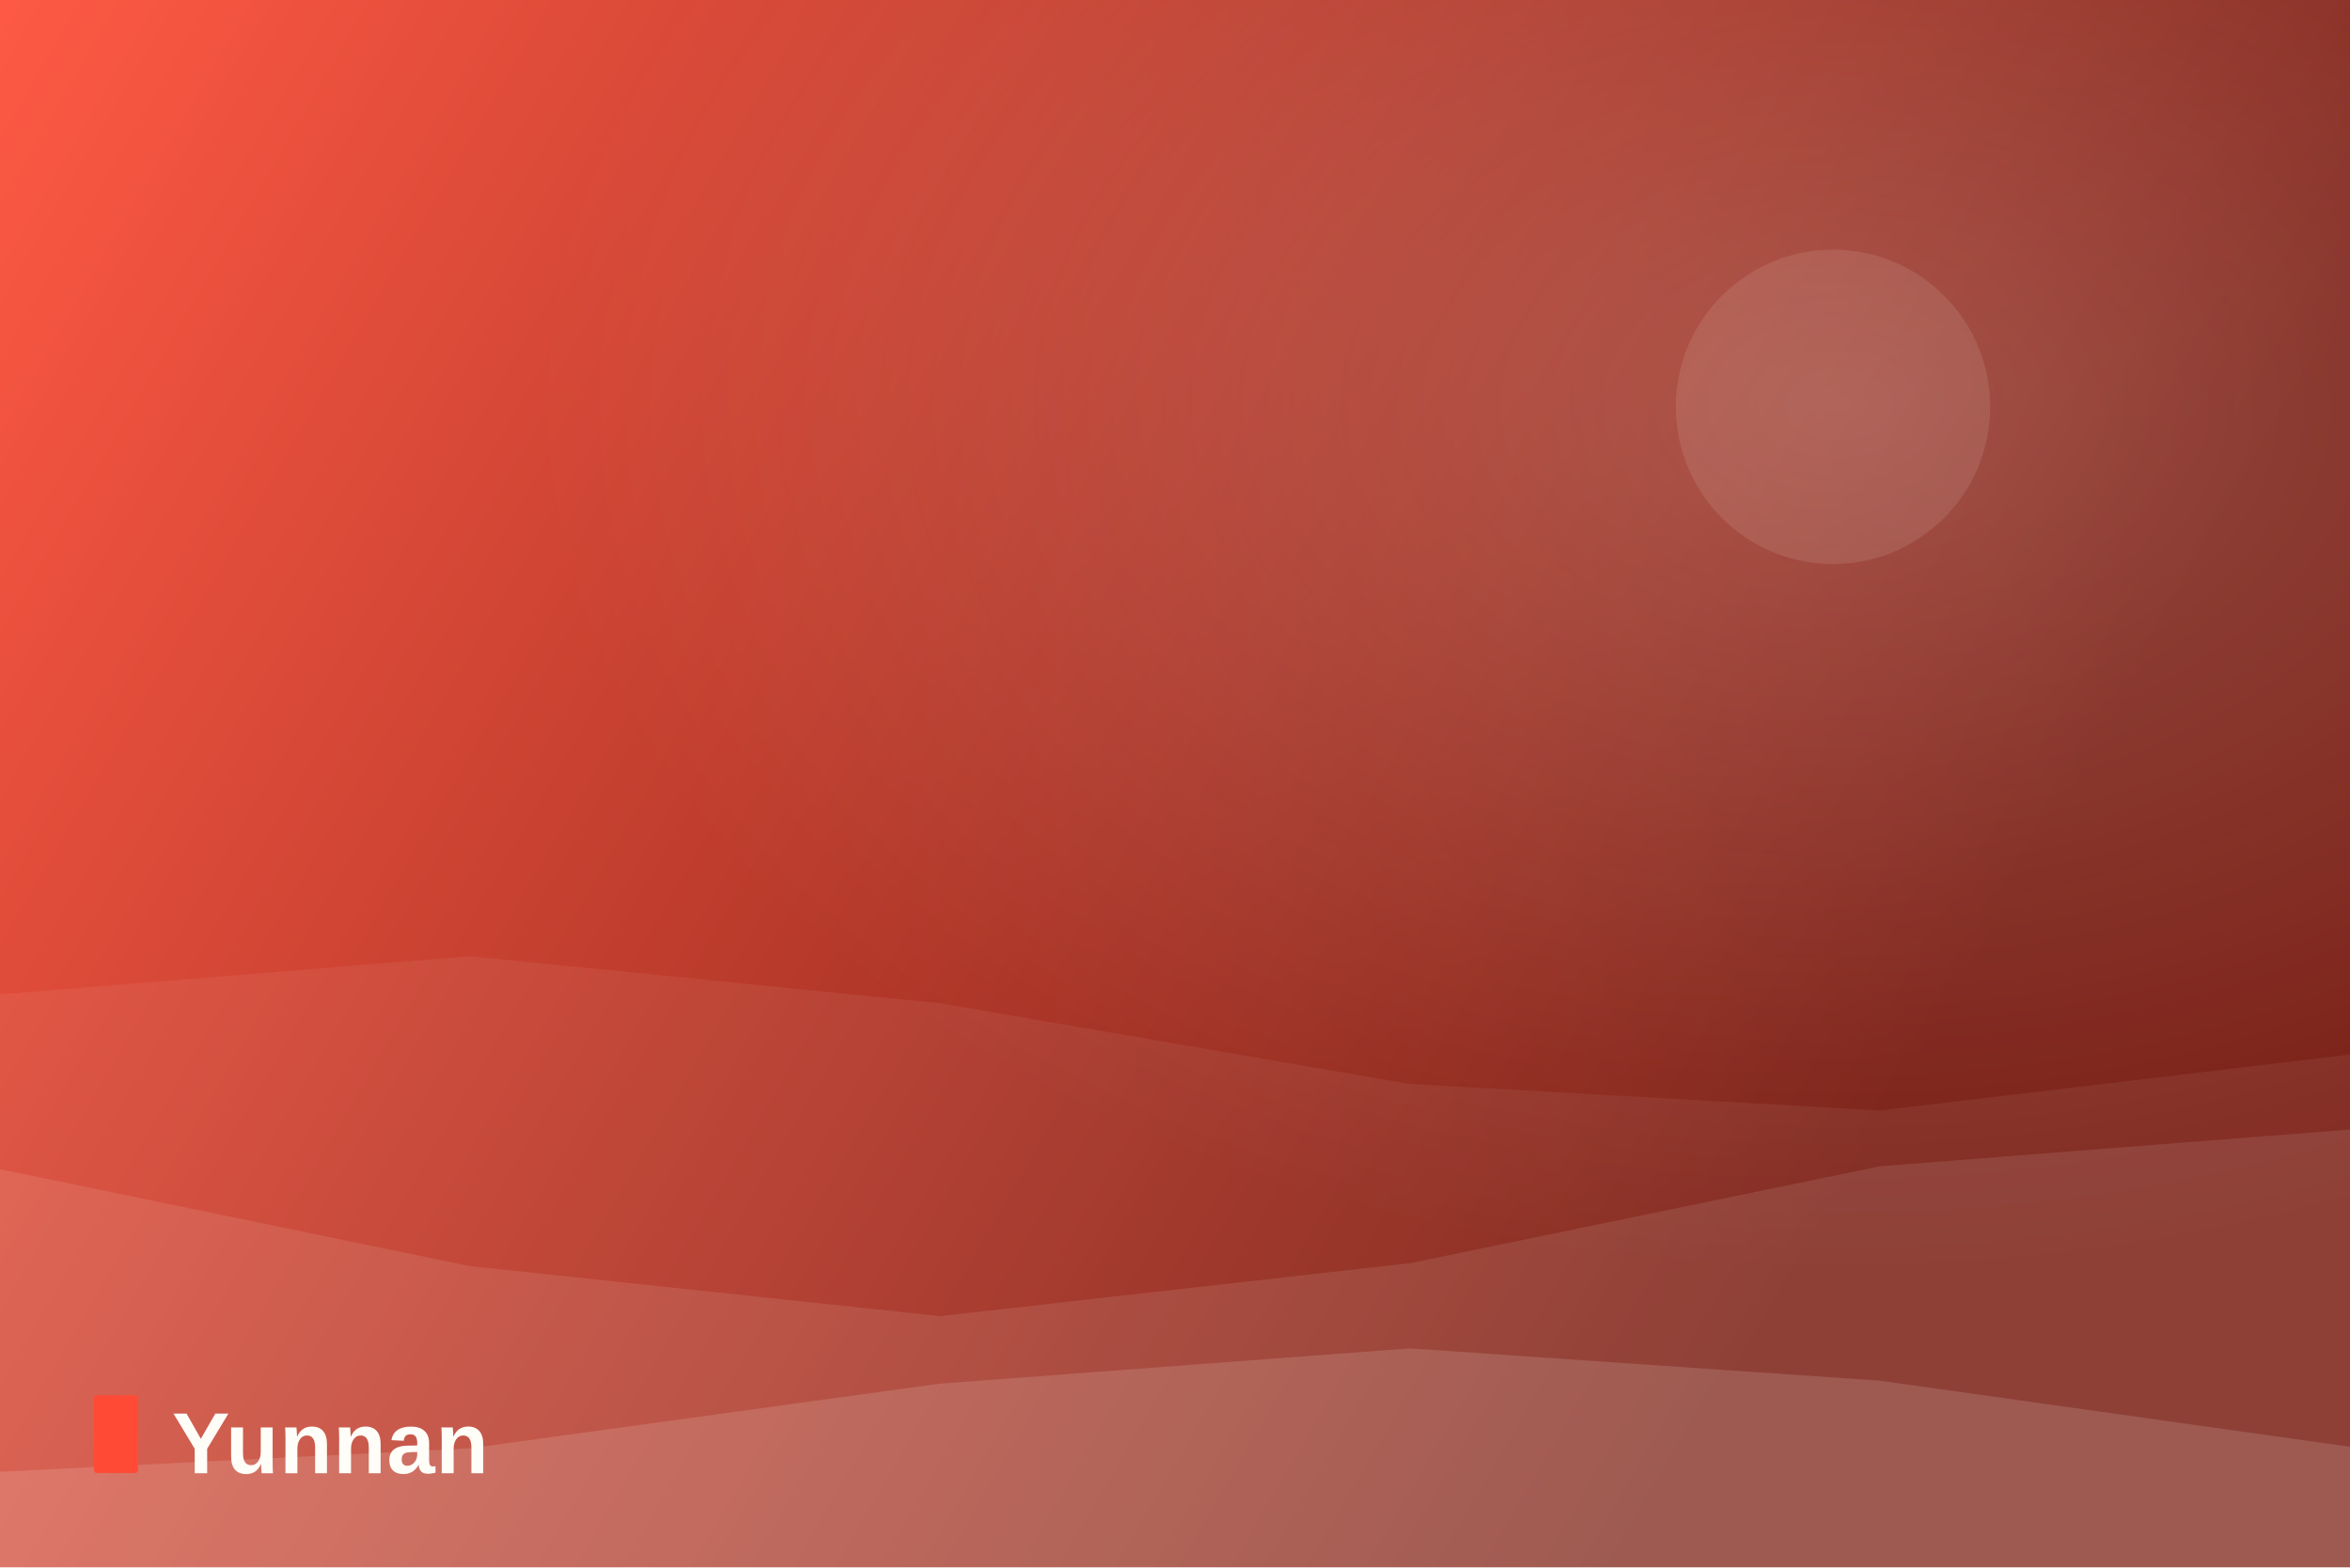
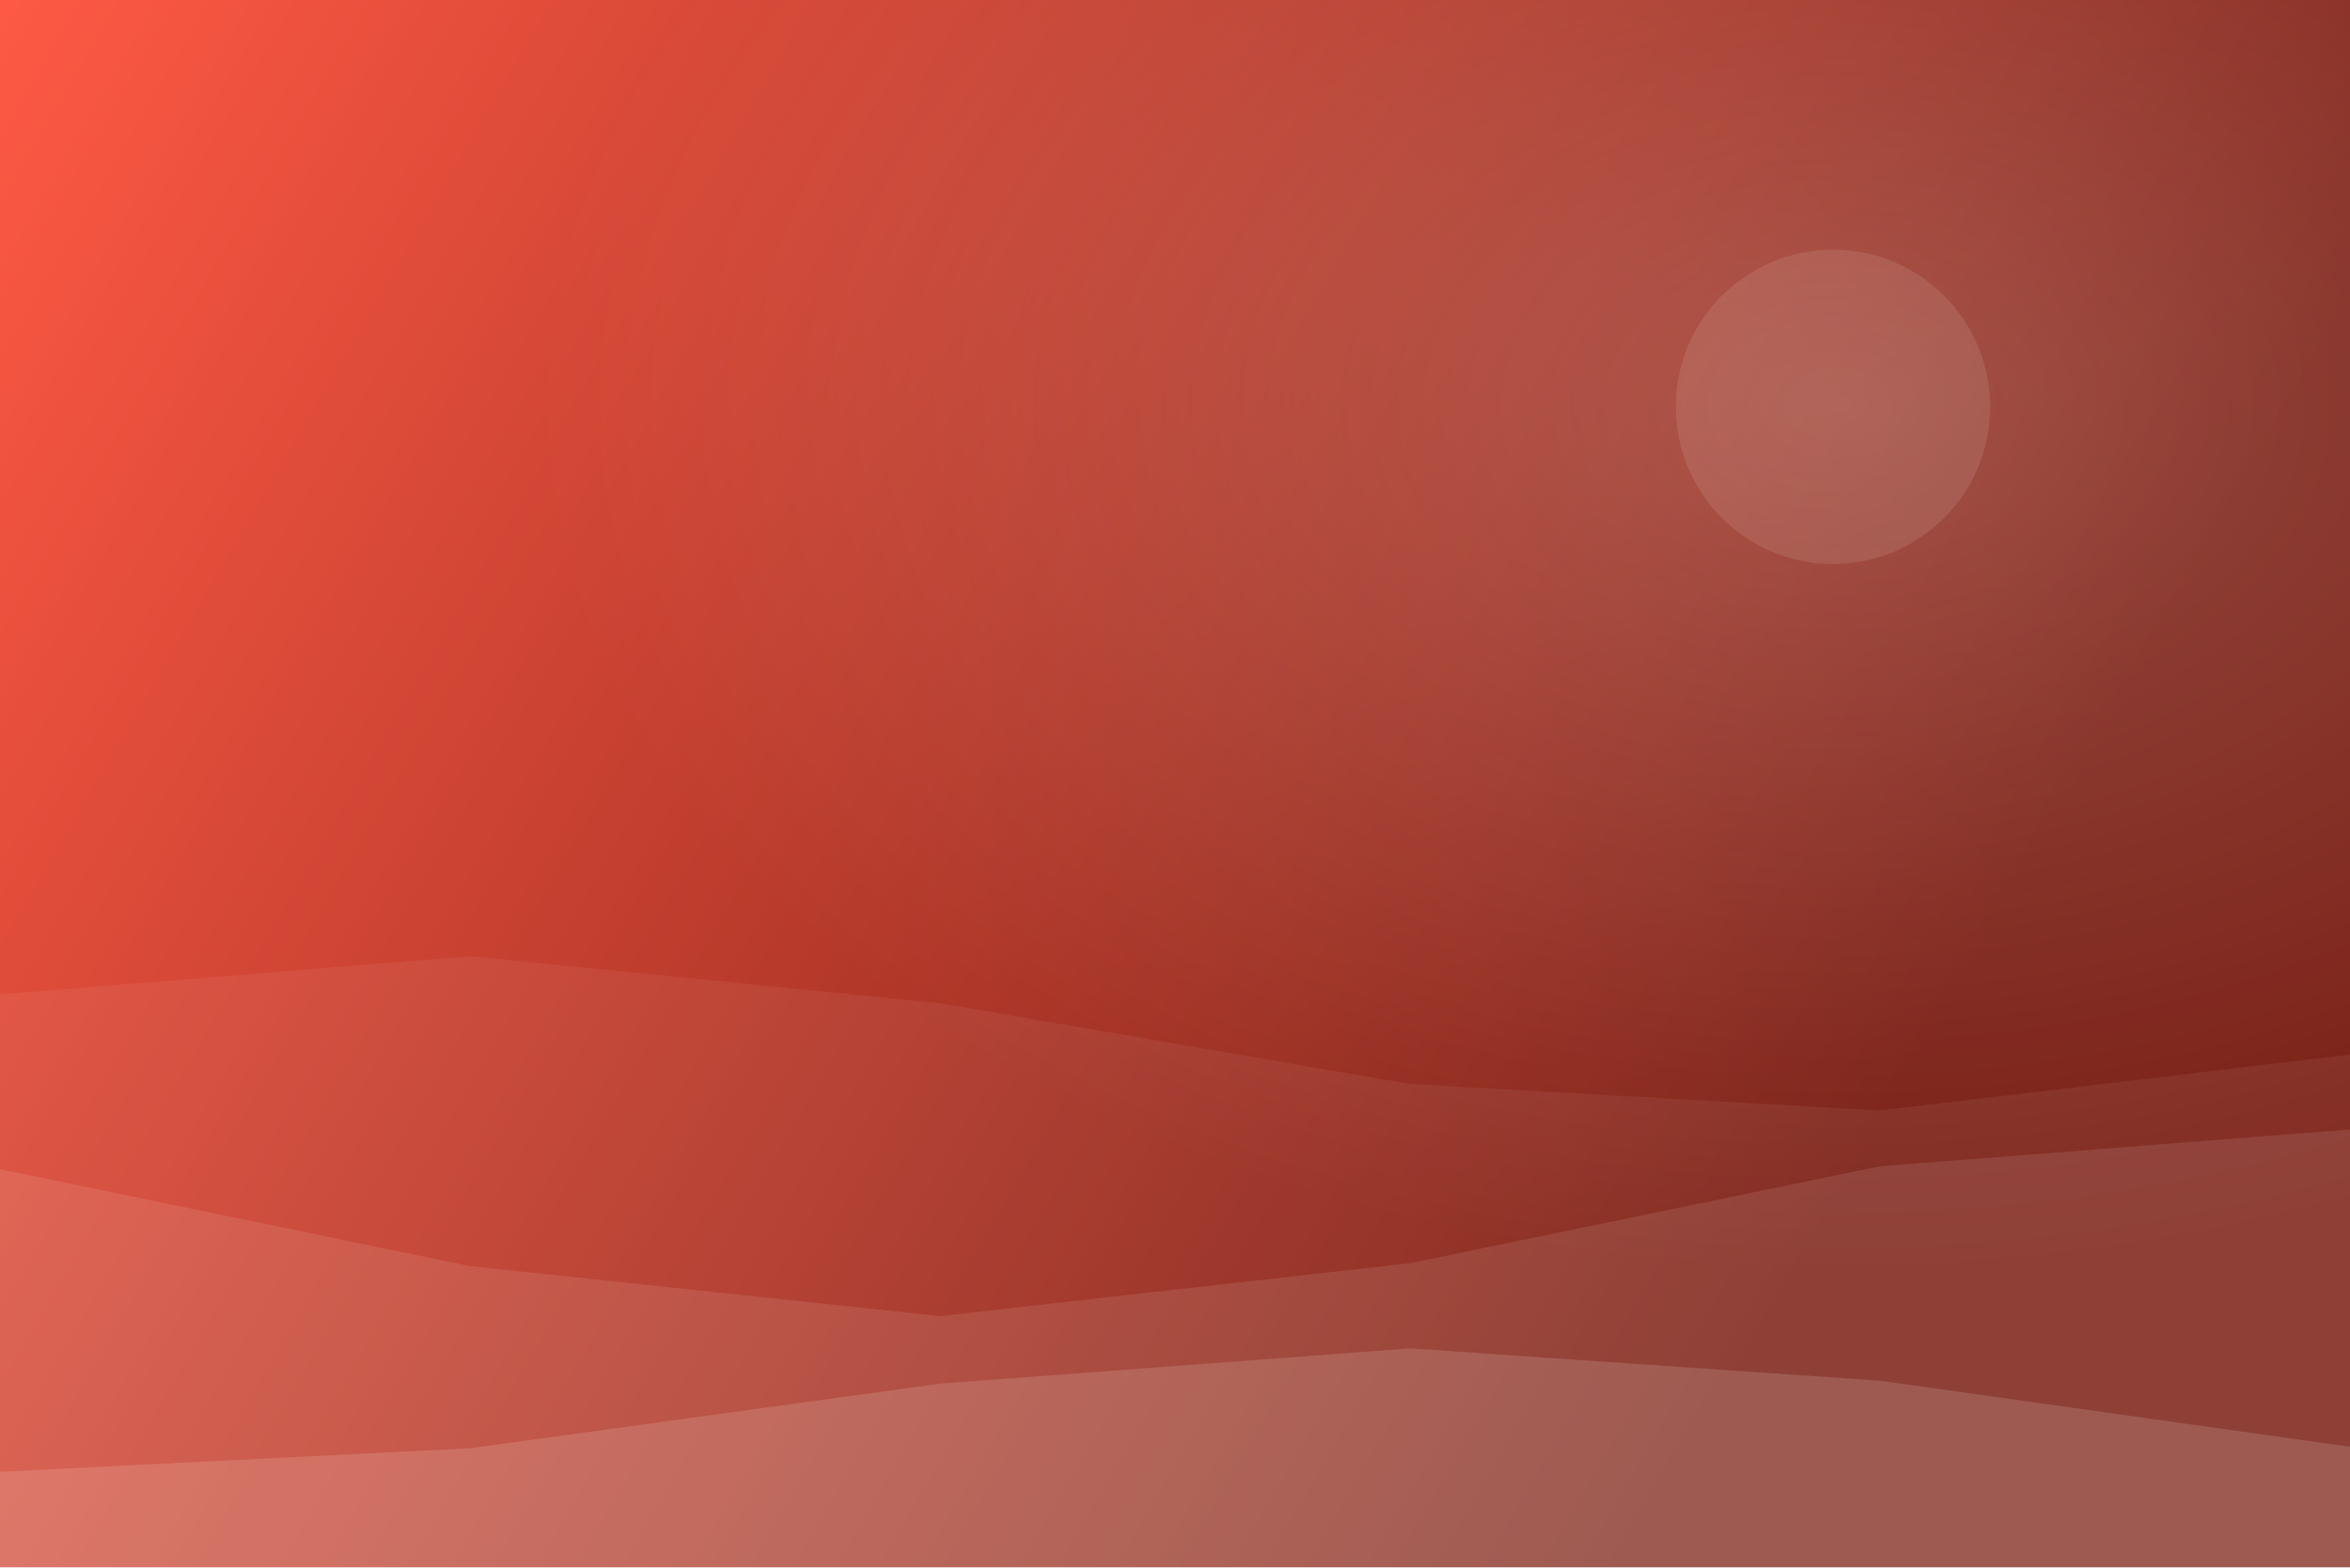
<svg xmlns="http://www.w3.org/2000/svg" width="1600" height="1067" viewBox="0 0 1600 1067" role="img" preserveAspectRatio="xMidYMid slice">
  <defs>
    <linearGradient id="g" gradientTransform="rotate(21)">
      <stop offset="0" stop-color="#FF5A45" />
      <stop offset="1" stop-color="#7A1E14" />
    </linearGradient>
    <radialGradient id="glow" cx="78%" cy="26%" r="55%">
      <stop offset="0" stop-color="#FFFDF8" stop-opacity="0.20" />
      <stop offset="1" stop-color="#FFFDF8" stop-opacity="0" />
    </radialGradient>
  </defs>
  <rect width="1600" height="1067" fill="url(#g)" />
  <rect width="1600" height="1067" fill="url(#glow)" />
  <circle cx="1248" cy="277" r="107" fill="#FFFDF8" opacity="0.10" />
  <polygon points="0,1067 0,677 320,651 640,683 960,738 1280,756 1600,718 1600,1067" fill="#FFFDF8" opacity="0.06" />
  <polygon points="0,1067 0,796 320,862 640,896 960,860 1280,794 1600,769 1600,1067" fill="#FFFDF8" opacity="0.1" />
  <polygon points="0,1067 0,1002 320,986 640,942 960,918 1280,940 1600,985 1600,1067" fill="#FFFDF8" opacity="0.14" />
-   <rect x="64" y="949.9" width="30" height="53" rx="2" fill="#FF4B35" />
-   <text x="117.1" y="1003" font-family="'Space Grotesk', Arial, sans-serif" font-size="59" font-weight="700" fill="#FFFDF8" letter-spacing="0.5">Yunnan</text>
</svg>
